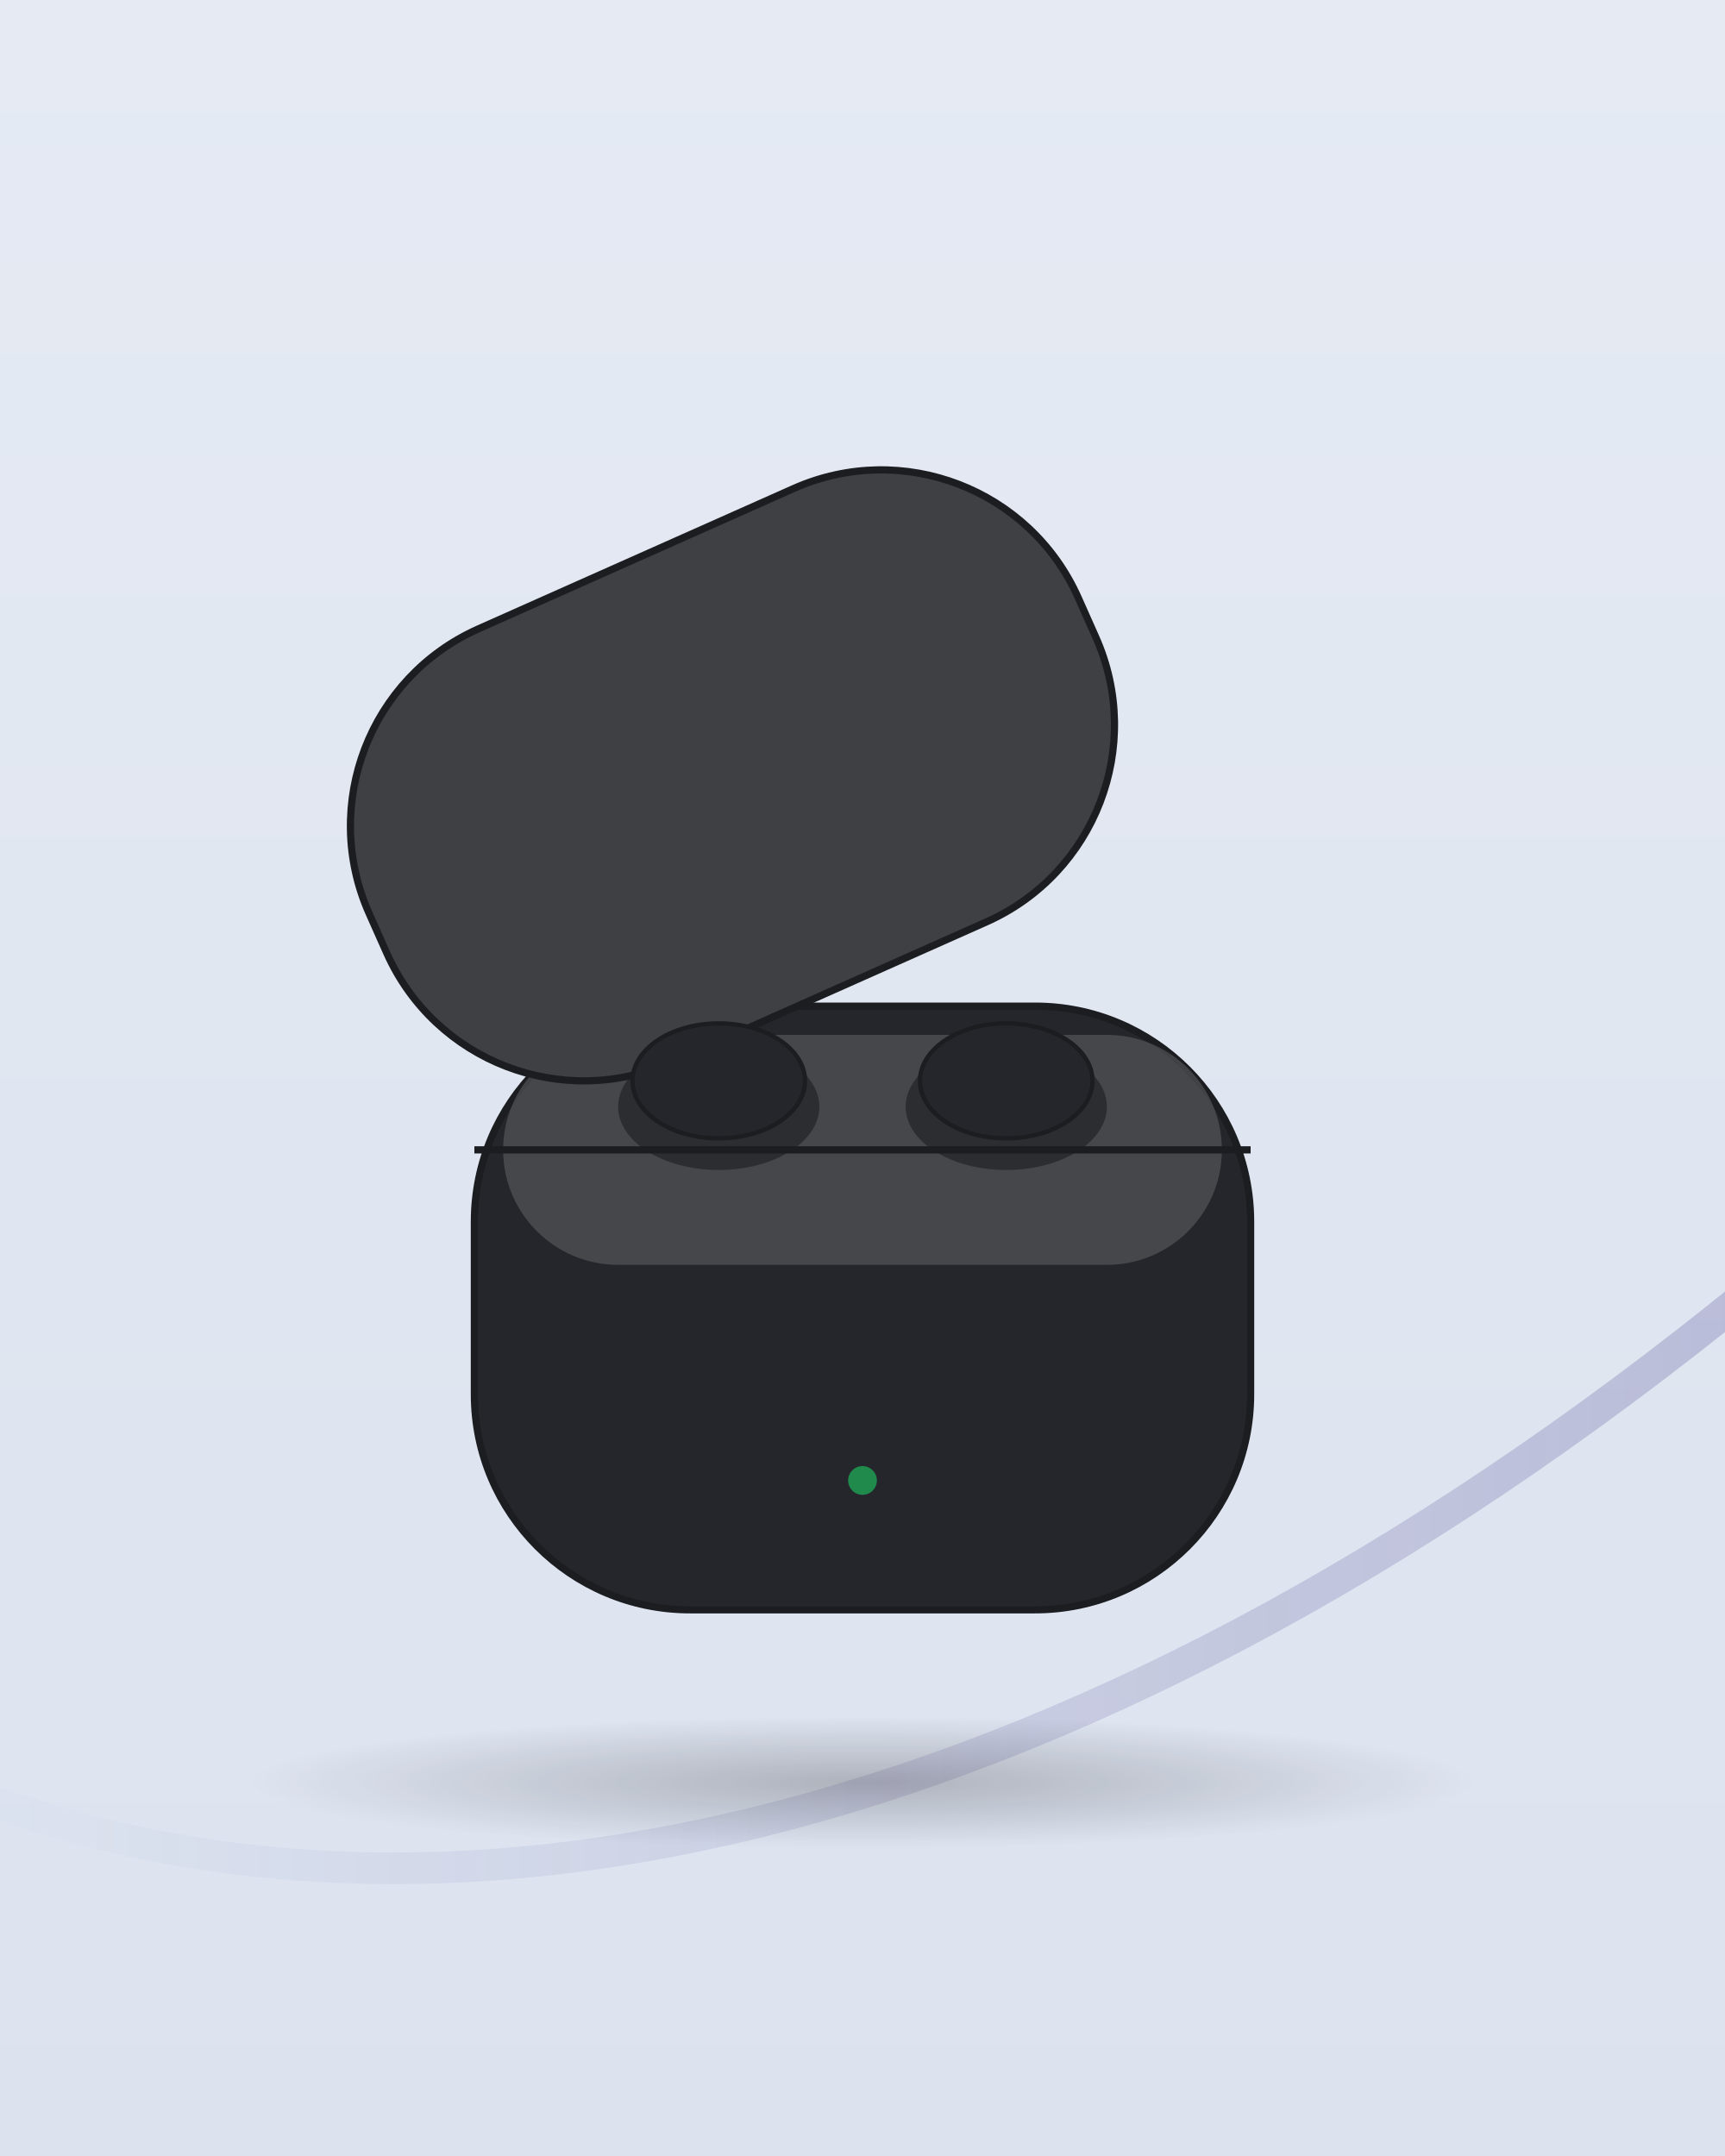
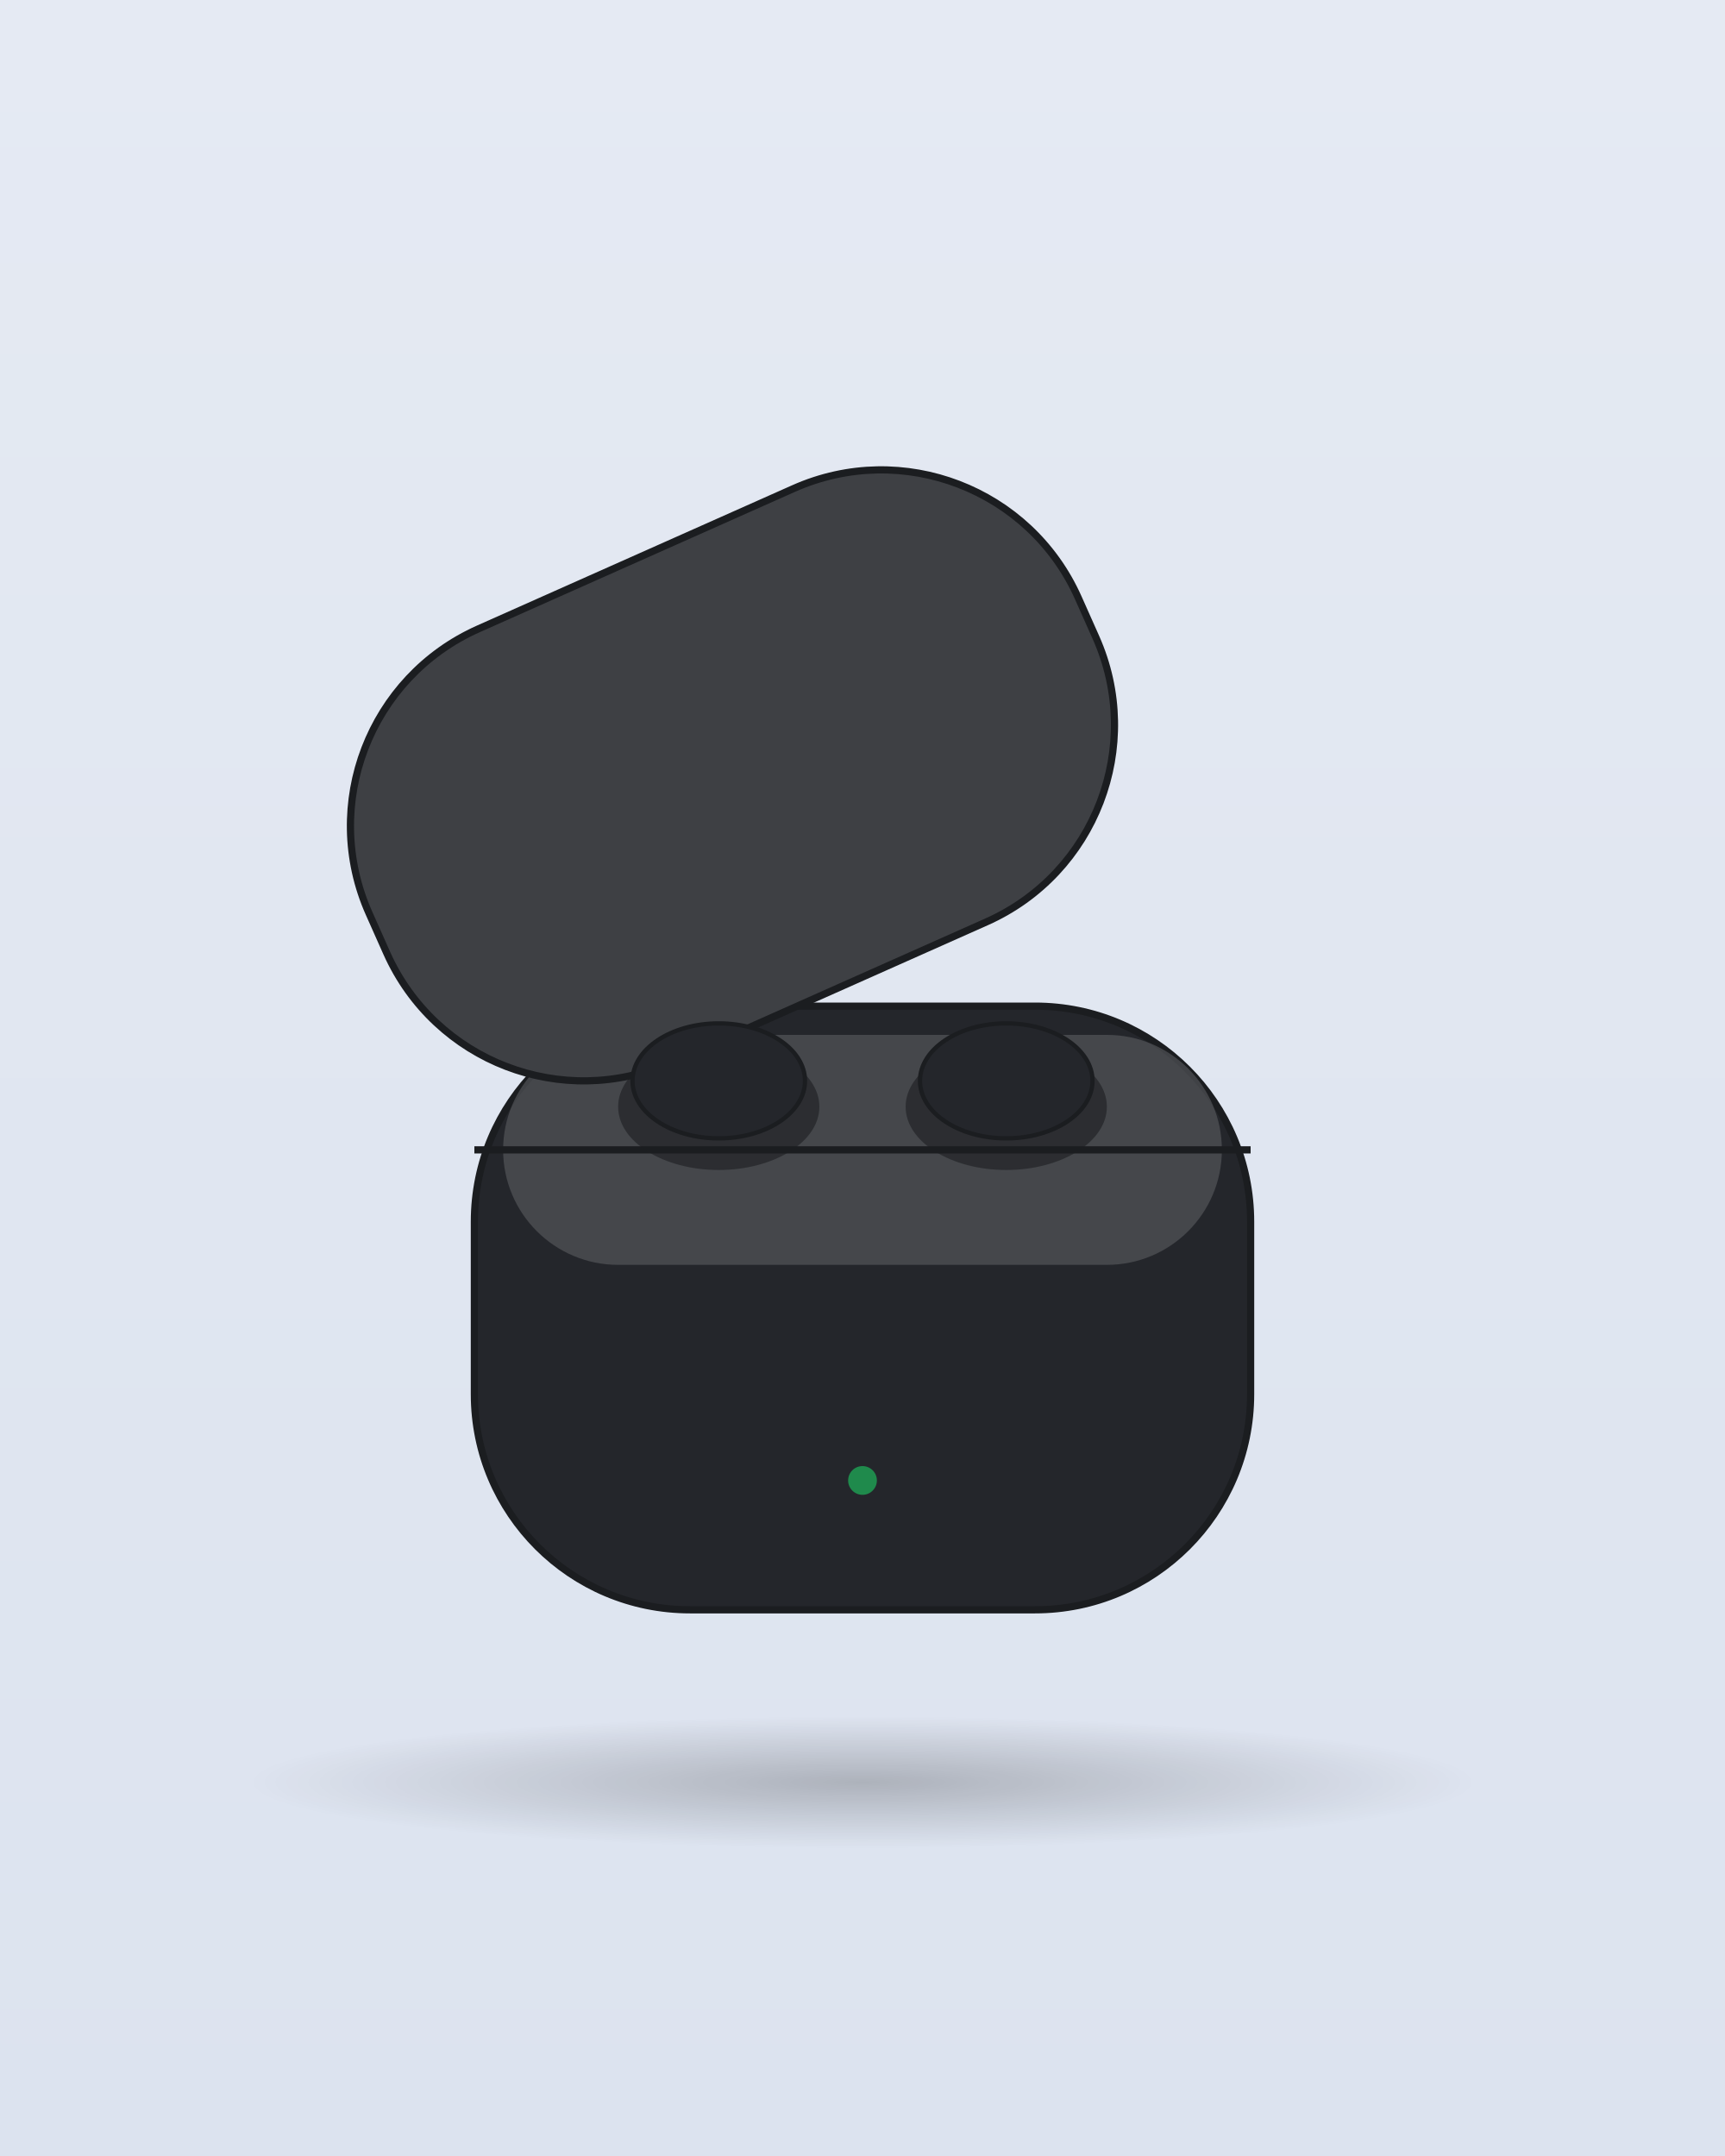
<svg xmlns="http://www.w3.org/2000/svg" viewBox="0 0 1200 1500" width="1200" height="1500">
  <defs>
    <linearGradient id="bg" x1="0" y1="0" x2="0" y2="1">
      <stop offset="0" stop-color="#e5eaf3" />
      <stop offset="1" stop-color="#DCE3EF" />
    </linearGradient>
    <radialGradient id="floor" cx="0.5" cy="0.5" r="0.5">
      <stop offset="0" stop-color="#000" stop-opacity="0.22" />
      <stop offset="1" stop-color="#000" stop-opacity="0" />
    </radialGradient>
    <linearGradient id="rib" x1="0" y1="0" x2="1" y2="0">
      <stop offset="0" stop-color="#31277F" stop-opacity="0" />
      <stop offset="1" stop-color="#31277F" stop-opacity="0.22" />
    </linearGradient>
  </defs>
  <rect width="1200" height="1500" fill="url(#bg)" />
-   <path d="M-40 1240 C 300 1380, 760 1280, 1240 880" fill="none" stroke="url(#rib)" stroke-width="22" stroke-linecap="round" />
  <ellipse cx="600" cy="1240" rx="430" ry="46" fill="url(#floor)" />
  <g transform="translate(330 470)">
    <rect x="0" y="230" width="540" height="420" rx="150" fill="#24262B" stroke="#1b1d20" stroke-width="5" />
    <rect x="20" y="250" width="500" height="160" rx="80" fill="#66676b" opacity="0.5" />
    <path d="M0 330 L540 330" stroke="#1b1d20" stroke-width="5" />
    <rect x="0" y="0" width="540" height="330" rx="150" fill="#3e4044" stroke="#1b1d20" stroke-width="5" transform="rotate(-24 0 330)" />
    <circle cx="270" cy="560" r="10" fill="#1F8A4C" />
    <ellipse cx="170" cy="300" rx="70" ry="44" fill="#1b1d20" opacity="0.6" />
    <ellipse cx="370" cy="300" rx="70" ry="44" fill="#1b1d20" opacity="0.6" />
    <ellipse cx="170" cy="282" rx="60" ry="40" fill="#24262B" stroke="#1b1d20" stroke-width="3" />
    <ellipse cx="370" cy="282" rx="60" ry="40" fill="#24262B" stroke="#1b1d20" stroke-width="3" />
  </g>
</svg>
